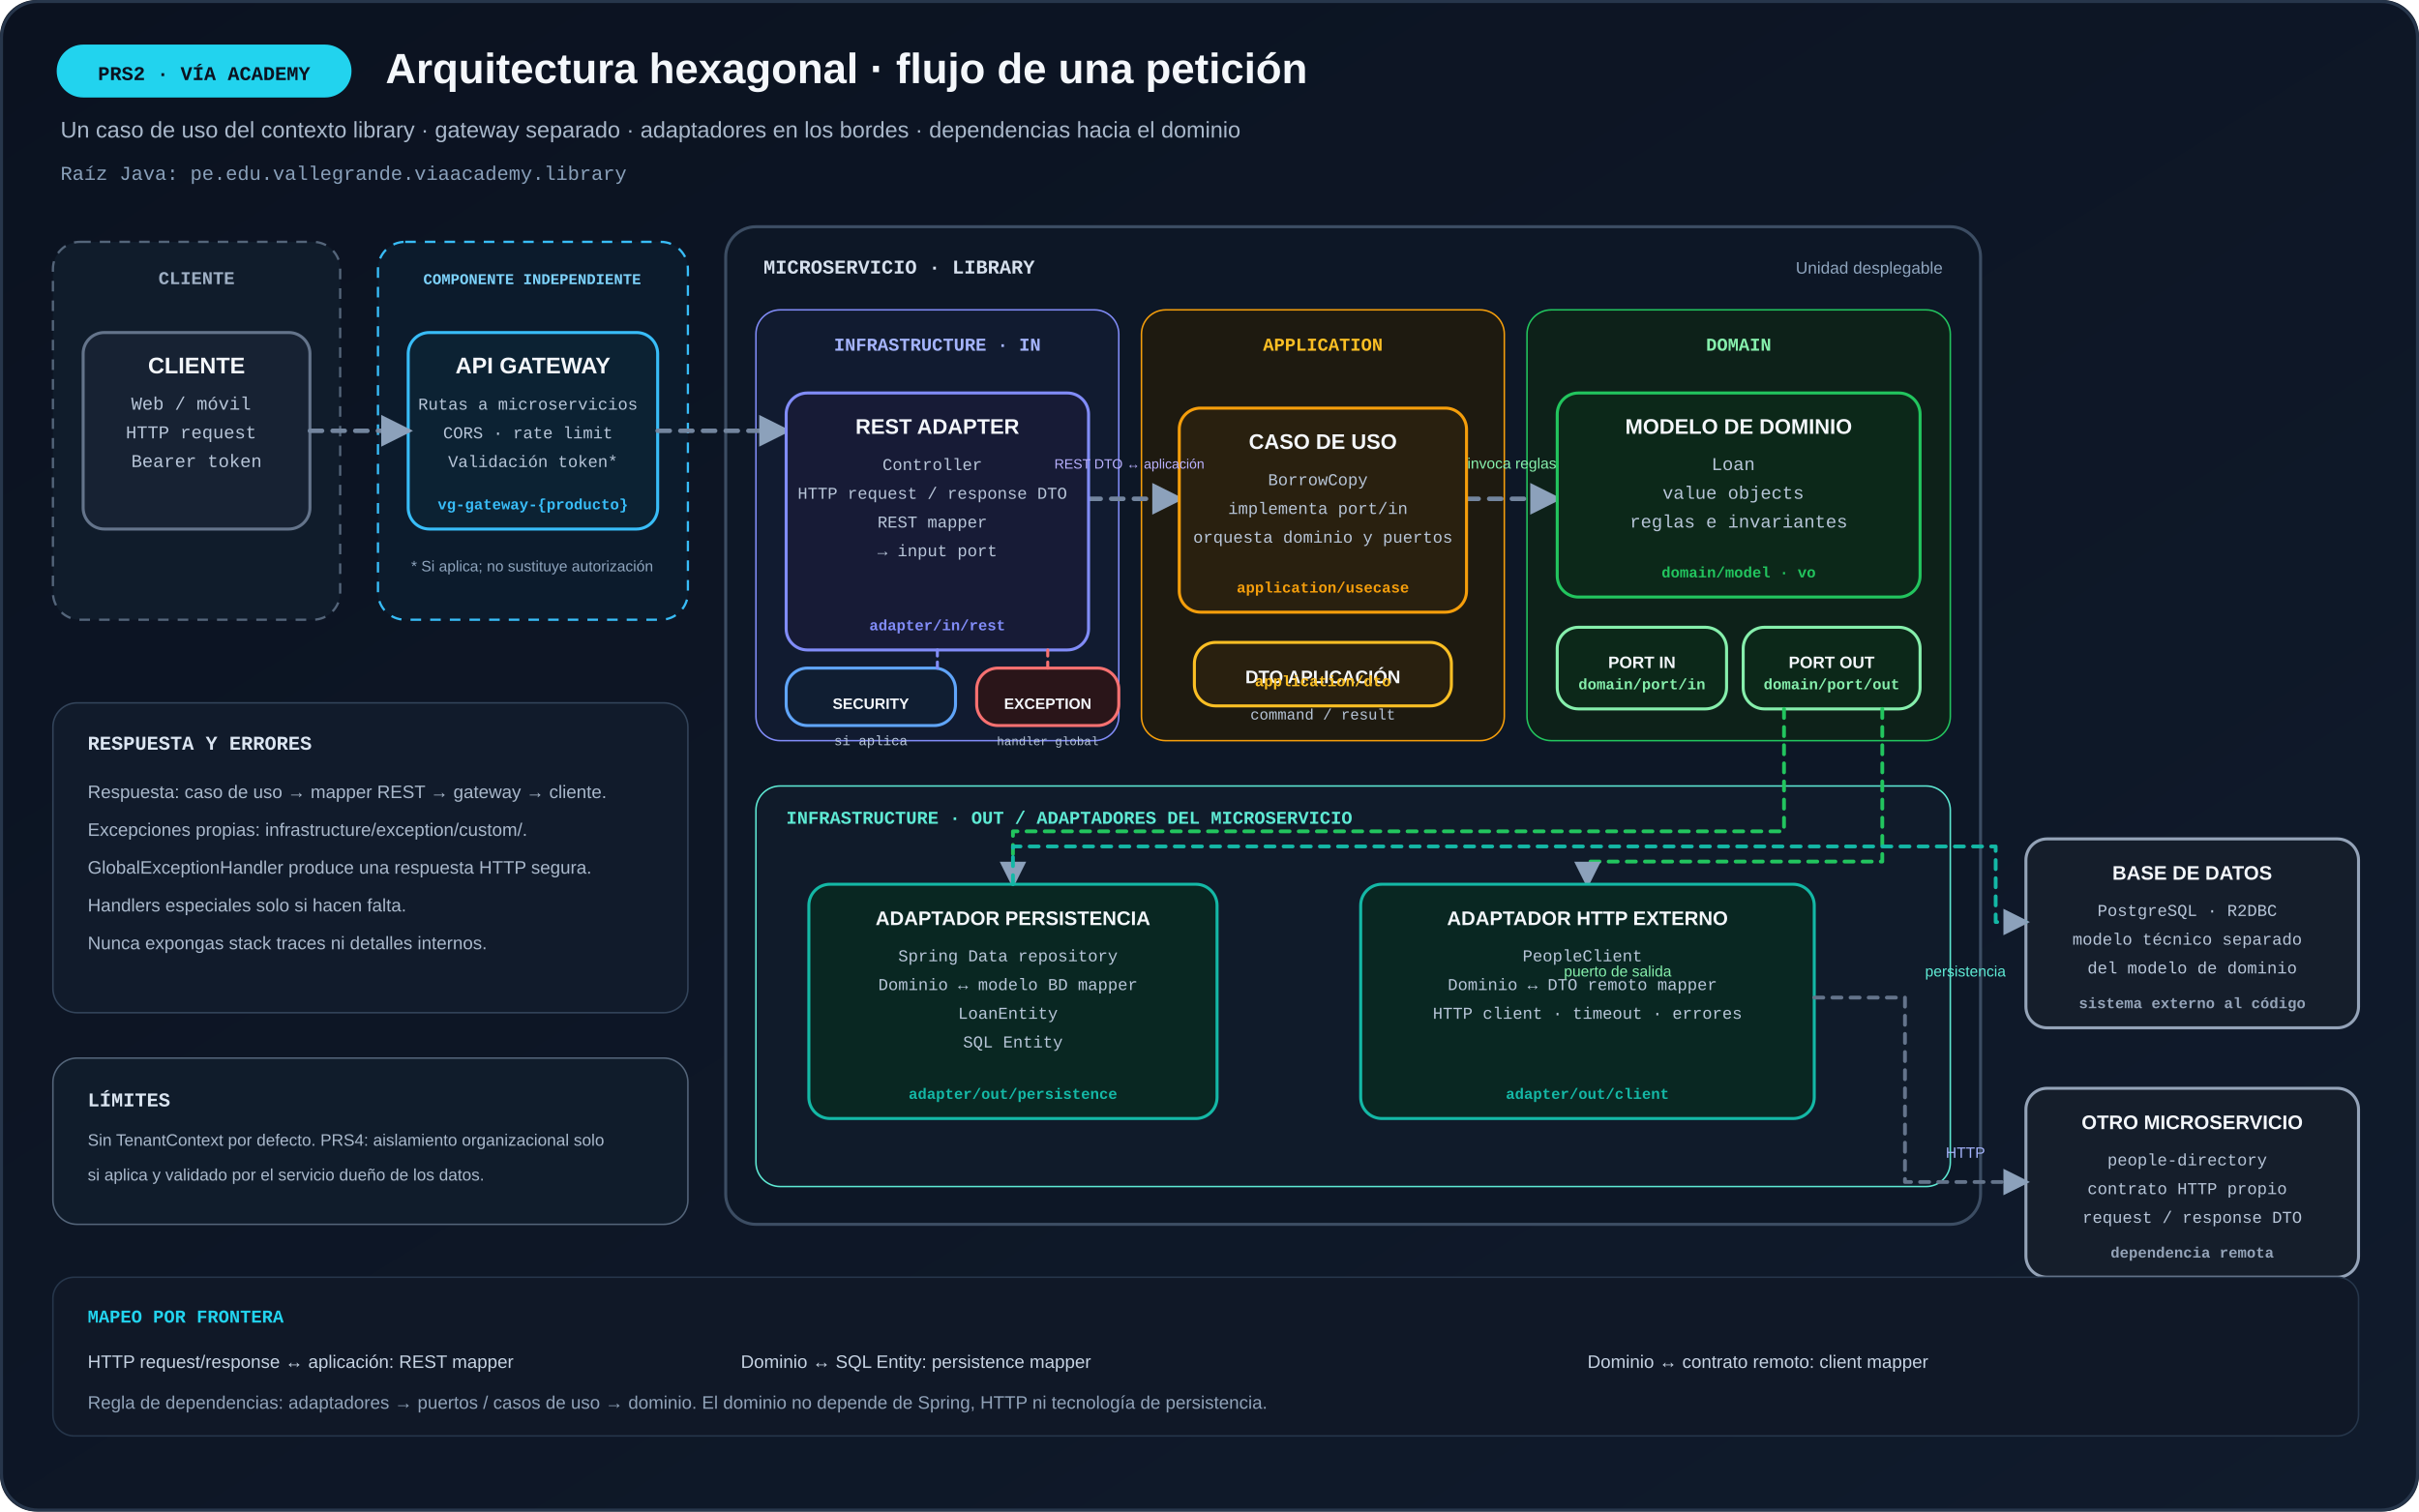
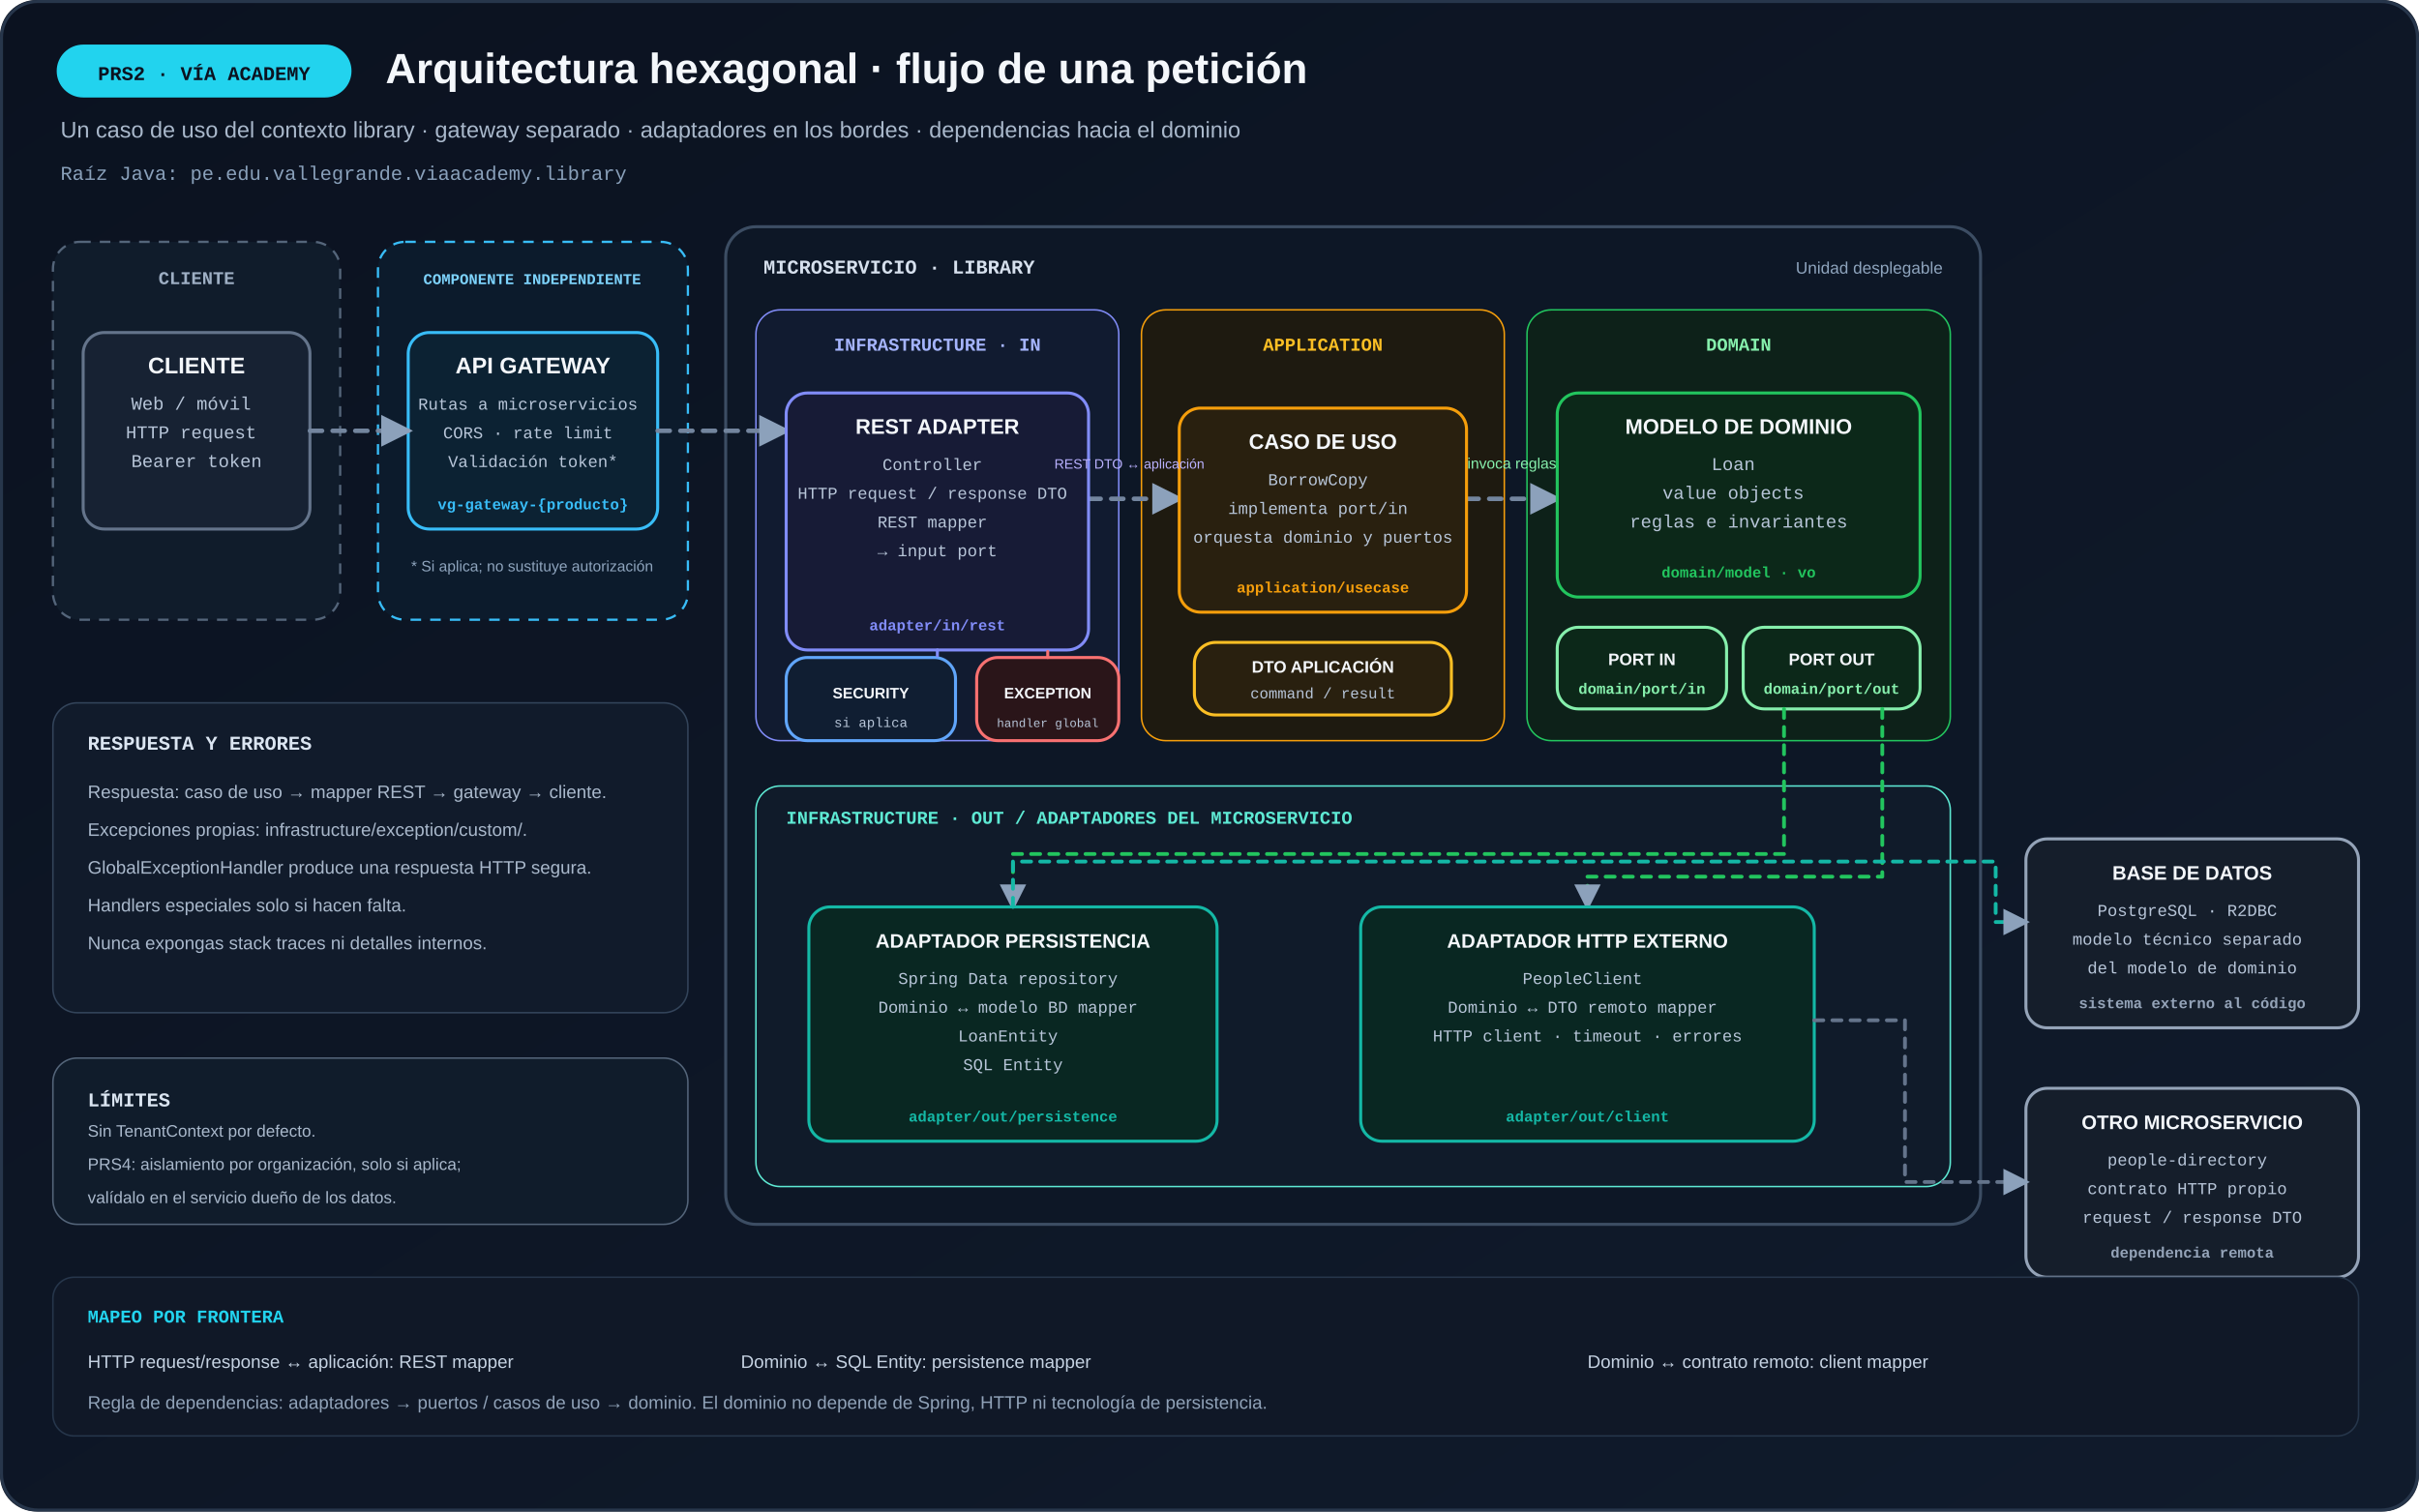
<svg xmlns="http://www.w3.org/2000/svg" viewBox="0 0 1600 1000" width="1600" height="1000" role="img" aria-labelledby="title desc">
  <defs>
    <linearGradient id="background" x1="0" x2="1" y1="0" y2="1">
      <stop stop-color="#0b1220" />
      <stop offset="1" stop-color="#101b2c" />
    </linearGradient>
    <marker id="arrow" viewBox="0 0 10 10" refX="8.5" refY="5" markerWidth="7" markerHeight="7" orient="auto">
      <path d="M0 0L10 5L0 10z" fill="#8ca1bb" />
    </marker>
    <style>.flow{animation:dash 1.6s linear infinite}@keyframes dash{to{stroke-dashoffset:-30}}@media(prefers-reduced-motion:reduce){.flow{animation:none}}</style>
  </defs>
  <rect width="1600" height="1000" rx="24" fill="url(#background)" />
  <rect x="1" y="1" width="1598" height="998" rx="24" fill="none" stroke="#27364b" stroke-width="2" />
  <rect x="38" y="30" width="194" height="34" rx="17" fill="#22d3ee" stroke="#22d3ee" stroke-width="1" />
  <text x="135" y="53" text-anchor="middle" fill="#0b1220" font-family="Consolas, Courier New, monospace" font-size="13" font-weight="750">PRS2 · VÍA ACADEMY</text>
  <text x="255" y="55" text-anchor="start" fill="#f4f7fb" font-family="Segoe UI, Arial, sans-serif" font-size="28" font-weight="700">Arquitectura hexagonal · flujo de una petición</text>
  <text x="40" y="91" text-anchor="start" fill="#a9b8cb" font-family="Segoe UI, Arial, sans-serif" font-size="15" font-weight="400">Un caso de uso del contexto library · gateway separado · adaptadores en los bordes · dependencias hacia el dominio</text>
  <text x="40" y="119" text-anchor="start" fill="#89a0ba" font-family="Consolas, Courier New, monospace" font-size="13" font-weight="500">Raíz Java: pe.edu.vallegrande.viaacademy.library</text>
  <rect x="35" y="160" width="190" height="250" rx="18" fill="#101c2b" stroke="#54657a" stroke-width="1.5" stroke-dasharray="7 6" />
  <text x="130" y="188" text-anchor="middle" fill="#9eafc4" font-family="Consolas, Courier New, monospace" font-size="12" font-weight="700">CLIENTE</text>
  <rect x="55" y="220" width="150" height="130" rx="14" fill="#172233" stroke="#64748b" stroke-width="2" />
  <text x="130.0" y="247" text-anchor="middle" fill="#f4f7fb" font-family="Segoe UI, Arial, sans-serif" font-size="15" font-weight="700">CLIENTE</text>
  <text x="130.0" y="271" text-anchor="middle" fill="#b7c5d8" font-family="Consolas, Courier New, monospace" font-size="12" font-weight="400">
    <tspan x="130.0" dy="0">Web / móvil</tspan>
    <tspan x="130.0" dy="19">HTTP request</tspan>
    <tspan x="130.0" dy="19">Bearer token</tspan>
  </text>
  <rect x="250" y="160" width="205" height="250" rx="18" fill="#0c1b2c" stroke="#38bdf8" stroke-width="1.5" stroke-dasharray="7 6" />
  <text x="352" y="188" text-anchor="middle" fill="#7dd3fc" font-family="Consolas, Courier New, monospace" font-size="10" font-weight="700">COMPONENTE INDEPENDIENTE</text>
  <rect x="270" y="220" width="165" height="130" rx="14" fill="#0c2233" stroke="#38bdf8" stroke-width="2" />
  <text x="352.5" y="247" text-anchor="middle" fill="#f4f7fb" font-family="Segoe UI, Arial, sans-serif" font-size="15" font-weight="700">API GATEWAY</text>
  <text x="352.5" y="271" text-anchor="middle" fill="#b7c5d8" font-family="Consolas, Courier New, monospace" font-size="11" font-weight="400">
    <tspan x="352.5" dy="0">Rutas a microservicios</tspan>
    <tspan x="352.5" dy="19">CORS · rate limit</tspan>
    <tspan x="352.5" dy="19">Validación token*</tspan>
  </text>
  <text x="352.5" y="337" text-anchor="middle" fill="#38bdf8" font-family="Consolas, Courier New, monospace" font-size="10" font-weight="600">vg-gateway-{producto}</text>
  <text x="352" y="378" text-anchor="middle" fill="#8ea4bd" font-family="Segoe UI, Arial, sans-serif" font-size="10" font-weight="400">* Si aplica; no sustituye autorización</text>
  <rect x="480" y="150" width="830" height="660" rx="20" fill="#0d1726" stroke="#3c4d63" stroke-width="2" />
  <text x="505" y="181" text-anchor="start" fill="#d6e0ed" font-family="Consolas, Courier New, monospace" font-size="13" font-weight="700">MICROSERVICIO · LIBRARY</text>
  <text x="1285" y="181" text-anchor="end" fill="#8ea4bd" font-family="Segoe UI, Arial, sans-serif" font-size="11" font-weight="400">Unidad desplegable</text>
  <rect x="500" y="205" width="240" height="285" rx="16" fill="#111b30" stroke="#818cf8" stroke-width="1" />
  <text x="620" y="232" text-anchor="middle" fill="#a5b4fc" font-family="Consolas, Courier New, monospace" font-size="12" font-weight="700">INFRASTRUCTURE · IN</text>
  <rect x="755" y="205" width="240" height="285" rx="16" fill="#1e1a10" stroke="#f59e0b" stroke-width="1" />
  <text x="875" y="232" text-anchor="middle" fill="#fbbf24" font-family="Consolas, Courier New, monospace" font-size="12" font-weight="700">APPLICATION</text>
  <rect x="1010" y="205" width="280" height="285" rx="16" fill="#0d2119" stroke="#22c55e" stroke-width="1" />
  <text x="1150" y="232" text-anchor="middle" fill="#86efac" font-family="Consolas, Courier New, monospace" font-size="12" font-weight="700">DOMAIN</text>
  <path d="M205 285 H270" fill="none" stroke="#73859e" stroke-width="3" stroke-dasharray="8 7" stroke-linecap="round" stroke-linejoin="round" marker-end="url(#arrow)" class="flow" />
  <path d="M435 285 H520" fill="none" stroke="#73859e" stroke-width="3" stroke-dasharray="8 7" stroke-linecap="round" stroke-linejoin="round" marker-end="url(#arrow)" class="flow" />
  <path d="M720 330 H780" fill="none" stroke="#73859e" stroke-width="3" stroke-dasharray="8 7" stroke-linecap="round" stroke-linejoin="round" marker-end="url(#arrow)" class="flow" />
  <path d="M970 330 H1030" fill="none" stroke="#73859e" stroke-width="3" stroke-dasharray="8 7" stroke-linecap="round" stroke-linejoin="round" marker-end="url(#arrow)" class="flow" />
  <rect x="520" y="260" width="200" height="170" rx="14" fill="#171b36" stroke="#818cf8" stroke-width="2" />
  <text x="620.0" y="287" text-anchor="middle" fill="#f4f7fb" font-family="Segoe UI, Arial, sans-serif" font-size="14" font-weight="700">REST ADAPTER</text>
  <text x="620.0" y="311" text-anchor="middle" fill="#b7c5d8" font-family="Consolas, Courier New, monospace" font-size="11" font-weight="400">
    <tspan x="620.0" dy="0">Controller</tspan>
    <tspan x="620.0" dy="19">HTTP request / response DTO</tspan>
    <tspan x="620.0" dy="19">REST mapper</tspan>
    <tspan x="620.0" dy="19">→ input port</tspan>
  </text>
  <text x="620.0" y="417" text-anchor="middle" fill="#818cf8" font-family="Consolas, Courier New, monospace" font-size="10" font-weight="600">adapter/in/rest</text>
  <rect x="780" y="270" width="190" height="135" rx="14" fill="#29200f" stroke="#f59e0b" stroke-width="2" />
  <text x="875.0" y="297" text-anchor="middle" fill="#f4f7fb" font-family="Segoe UI, Arial, sans-serif" font-size="14" font-weight="700">CASO DE USO</text>
  <text x="875.0" y="321" text-anchor="middle" fill="#b7c5d8" font-family="Consolas, Courier New, monospace" font-size="11" font-weight="400">
    <tspan x="875.0" dy="0">BorrowCopy</tspan>
    <tspan x="875.0" dy="19">implementa port/in</tspan>
    <tspan x="875.0" dy="19">orquesta dominio y puertos</tspan>
  </text>
  <text x="875.0" y="392" text-anchor="middle" fill="#f59e0b" font-family="Consolas, Courier New, monospace" font-size="10" font-weight="600">application/usecase</text>
-   <rect x="790" y="425" width="170" height="42" rx="14" fill="#29200f" stroke="#fbbf24" stroke-width="2" />
-   <text x="875.0" y="452" text-anchor="middle" fill="#f4f7fb" font-family="Segoe UI, Arial, sans-serif" font-size="12" font-weight="700">DTO APLICACIÓN</text>
-   <text x="875.0" y="476" text-anchor="middle" fill="#b7c5d8" font-family="Consolas, Courier New, monospace" font-size="10" font-weight="400">
-     <tspan x="875.0" dy="0">command / result</tspan>
-   </text>
-   <text x="875.0" y="454" text-anchor="middle" fill="#fbbf24" font-family="Consolas, Courier New, monospace" font-size="10" font-weight="600">application/dto</text>
+   <rect x="790" y="425" width="170" height="48" rx="14" fill="#29200f" stroke="#fbbf24" stroke-width="2" />
+   <text x="875.0" y="445" text-anchor="middle" fill="#f4f7fb" font-family="Segoe UI, Arial, sans-serif" font-size="11" font-weight="700">DTO APLICACIÓN</text>
+   <text x="875.0" y="462" text-anchor="middle" fill="#b7c5d8" font-family="Consolas, Courier New, monospace" font-size="10" font-weight="400">command / result</text>
  <rect x="1030" y="260" width="240" height="135" rx="14" fill="#0c2819" stroke="#22c55e" stroke-width="2" />
  <text x="1150.0" y="287" text-anchor="middle" fill="#f4f7fb" font-family="Segoe UI, Arial, sans-serif" font-size="14" font-weight="700">MODELO DE DOMINIO</text>
  <text x="1150.0" y="311" text-anchor="middle" fill="#b7c5d8" font-family="Consolas, Courier New, monospace" font-size="12" font-weight="400">
    <tspan x="1150.0" dy="0">Loan</tspan>
    <tspan x="1150.0" dy="19">value objects</tspan>
    <tspan x="1150.0" dy="19">reglas e invariantes</tspan>
  </text>
  <text x="1150.0" y="382" text-anchor="middle" fill="#22c55e" font-family="Consolas, Courier New, monospace" font-size="10" font-weight="600">domain/model · vo</text>
  <rect x="1030" y="415" width="112" height="54" rx="14" fill="#0c2819" stroke="#86efac" stroke-width="2" />
-   <text x="1086.0" y="442" text-anchor="middle" fill="#f4f7fb" font-family="Segoe UI, Arial, sans-serif" font-size="11" font-weight="700">PORT IN</text>
-   <text x="1086.0" y="456" text-anchor="middle" fill="#86efac" font-family="Consolas, Courier New, monospace" font-size="10" font-weight="600">domain/port/in</text>
+   <text x="1086.0" y="440" text-anchor="middle" fill="#f4f7fb" font-family="Segoe UI, Arial, sans-serif" font-size="11" font-weight="700">PORT IN</text>
+   <text x="1086.0" y="459" text-anchor="middle" fill="#86efac" font-family="Consolas, Courier New, monospace" font-size="10" font-weight="600">domain/port/in</text>
  <rect x="1153" y="415" width="117" height="54" rx="14" fill="#0c2819" stroke="#86efac" stroke-width="2" />
-   <text x="1211.5" y="442" text-anchor="middle" fill="#f4f7fb" font-family="Segoe UI, Arial, sans-serif" font-size="11" font-weight="700">PORT OUT</text>
-   <text x="1211.5" y="456" text-anchor="middle" fill="#86efac" font-family="Consolas, Courier New, monospace" font-size="10" font-weight="600">domain/port/out</text>
+   <text x="1211.5" y="440" text-anchor="middle" fill="#f4f7fb" font-family="Segoe UI, Arial, sans-serif" font-size="11" font-weight="700">PORT OUT</text>
+   <text x="1211.5" y="459" text-anchor="middle" fill="#86efac" font-family="Consolas, Courier New, monospace" font-size="10" font-weight="600">domain/port/out</text>
  <text x="747" y="310" text-anchor="middle" fill="#b9b1ff" font-family="Segoe UI, Arial, sans-serif" font-size="9" font-weight="500">REST DTO ↔ aplicación</text>
  <text x="1000" y="310" text-anchor="middle" fill="#86efac" font-family="Segoe UI, Arial, sans-serif" font-size="10" font-weight="500">invoca reglas</text>
-   <rect x="520" y="442" width="112" height="38" rx="14" fill="#101e32" stroke="#60a5fa" stroke-width="2" />
-   <text x="576.0" y="469" text-anchor="middle" fill="#f4f7fb" font-family="Segoe UI, Arial, sans-serif" font-size="10" font-weight="700">SECURITY</text>
-   <text x="576.0" y="493" text-anchor="middle" fill="#b7c5d8" font-family="Consolas, Courier New, monospace" font-size="9" font-weight="400">
+   <rect x="520" y="435" width="112" height="55" rx="14" fill="#101e32" stroke="#60a5fa" stroke-width="2" />
+   <text x="576.0" y="462" text-anchor="middle" fill="#f4f7fb" font-family="Segoe UI, Arial, sans-serif" font-size="10" font-weight="700">SECURITY</text>
+   <text x="576.0" y="481" text-anchor="middle" fill="#b7c5d8" font-family="Consolas, Courier New, monospace" font-size="9" font-weight="400">
    <tspan x="576.0" dy="0">si aplica</tspan>
  </text>
-   <rect x="646" y="442" width="94" height="38" rx="14" fill="#2a1519" stroke="#f87171" stroke-width="2" />
-   <text x="693.0" y="469" text-anchor="middle" fill="#f4f7fb" font-family="Segoe UI, Arial, sans-serif" font-size="10" font-weight="700">EXCEPTION</text>
-   <text x="693.0" y="493" text-anchor="middle" fill="#b7c5d8" font-family="Consolas, Courier New, monospace" font-size="8" font-weight="400">
+   <rect x="646" y="435" width="94" height="55" rx="14" fill="#2a1519" stroke="#f87171" stroke-width="2" />
+   <text x="693.0" y="462" text-anchor="middle" fill="#f4f7fb" font-family="Segoe UI, Arial, sans-serif" font-size="10" font-weight="700">EXCEPTION</text>
+   <text x="693.0" y="481" text-anchor="middle" fill="#b7c5d8" font-family="Consolas, Courier New, monospace" font-size="8" font-weight="400">
    <tspan x="693.0" dy="0">handler global</tspan>
  </text>
  <rect x="500" y="520" width="790" height="265" rx="16" fill="#101b2a" stroke="#5eead4" stroke-width="1" />
  <text x="520" y="545" text-anchor="start" fill="#5eead4" font-family="Consolas, Courier New, monospace" font-size="12" font-weight="700">INFRASTRUCTURE · OUT / ADAPTADORES DEL MICROSERVICIO</text>
-   <path d="M1180 469 V550 H670 V585" fill="none" stroke="#22c55e" stroke-width="2.5" stroke-dasharray="6 6" stroke-linecap="round" stroke-linejoin="round" marker-end="url(#arrow)" class="flow" />
-   <path d="M1245 469 V570 H1050 V585" fill="none" stroke="#22c55e" stroke-width="2.5" stroke-dasharray="6 6" stroke-linecap="round" stroke-linejoin="round" marker-end="url(#arrow)" class="flow" />
-   <rect x="535" y="585" width="270" height="155" rx="14" fill="#092722" stroke="#14b8a6" stroke-width="2" />
-   <text x="670.0" y="612" text-anchor="middle" fill="#f4f7fb" font-family="Segoe UI, Arial, sans-serif" font-size="13" font-weight="700">ADAPTADOR PERSISTENCIA</text>
-   <text x="670.0" y="636" text-anchor="middle" fill="#b7c5d8" font-family="Consolas, Courier New, monospace" font-size="11" font-weight="400">
+   <path d="M1180 469 V565 H670 V600" fill="none" stroke="#22c55e" stroke-width="2.5" stroke-dasharray="6 6" stroke-linecap="round" stroke-linejoin="round" marker-end="url(#arrow)" class="flow" />
+   <path d="M1245 469 V580 H1050 V600" fill="none" stroke="#22c55e" stroke-width="2.5" stroke-dasharray="6 6" stroke-linecap="round" stroke-linejoin="round" marker-end="url(#arrow)" class="flow" />
+   <rect x="535" y="600" width="270" height="155" rx="14" fill="#092722" stroke="#14b8a6" stroke-width="2" />
+   <text x="670.0" y="627" text-anchor="middle" fill="#f4f7fb" font-family="Segoe UI, Arial, sans-serif" font-size="13" font-weight="700">ADAPTADOR PERSISTENCIA</text>
+   <text x="670.0" y="651" text-anchor="middle" fill="#b7c5d8" font-family="Consolas, Courier New, monospace" font-size="11" font-weight="400">
    <tspan x="670.0" dy="0">Spring Data repository</tspan>
    <tspan x="670.0" dy="19">Dominio ↔ modelo BD mapper</tspan>
    <tspan x="670.0" dy="19">LoanEntity</tspan>
    <tspan x="670.0" dy="19">SQL Entity</tspan>
  </text>
-   <text x="670.0" y="727" text-anchor="middle" fill="#14b8a6" font-family="Consolas, Courier New, monospace" font-size="10" font-weight="600">adapter/out/persistence</text>
-   <rect x="900" y="585" width="300" height="155" rx="14" fill="#092722" stroke="#14b8a6" stroke-width="2" />
-   <text x="1050.0" y="612" text-anchor="middle" fill="#f4f7fb" font-family="Segoe UI, Arial, sans-serif" font-size="13" font-weight="700">ADAPTADOR HTTP EXTERNO</text>
-   <text x="1050.0" y="636" text-anchor="middle" fill="#b7c5d8" font-family="Consolas, Courier New, monospace" font-size="11" font-weight="400">
+   <text x="670.0" y="742" text-anchor="middle" fill="#14b8a6" font-family="Consolas, Courier New, monospace" font-size="10" font-weight="600">adapter/out/persistence</text>
+   <rect x="900" y="600" width="300" height="155" rx="14" fill="#092722" stroke="#14b8a6" stroke-width="2" />
+   <text x="1050.0" y="627" text-anchor="middle" fill="#f4f7fb" font-family="Segoe UI, Arial, sans-serif" font-size="13" font-weight="700">ADAPTADOR HTTP EXTERNO</text>
+   <text x="1050.0" y="651" text-anchor="middle" fill="#b7c5d8" font-family="Consolas, Courier New, monospace" font-size="11" font-weight="400">
    <tspan x="1050.0" dy="0">PeopleClient</tspan>
    <tspan x="1050.0" dy="19">Dominio ↔ DTO remoto mapper</tspan>
    <tspan x="1050.0" dy="19">HTTP client · timeout · errores</tspan>
  </text>
-   <text x="1050.0" y="727" text-anchor="middle" fill="#14b8a6" font-family="Consolas, Courier New, monospace" font-size="10" font-weight="600">adapter/out/client</text>
+   <text x="1050.0" y="742" text-anchor="middle" fill="#14b8a6" font-family="Consolas, Courier New, monospace" font-size="10" font-weight="600">adapter/out/client</text>
  <rect x="1340" y="555" width="220" height="125" rx="14" fill="#151e2b" stroke="#94a3b8" stroke-width="2" />
  <text x="1450.0" y="582" text-anchor="middle" fill="#f4f7fb" font-family="Segoe UI, Arial, sans-serif" font-size="13" font-weight="700">BASE DE DATOS</text>
  <text x="1450.0" y="606" text-anchor="middle" fill="#b7c5d8" font-family="Consolas, Courier New, monospace" font-size="11" font-weight="400">
    <tspan x="1450.0" dy="0">PostgreSQL · R2DBC</tspan>
    <tspan x="1450.0" dy="19">modelo técnico separado</tspan>
    <tspan x="1450.0" dy="19">del modelo de dominio</tspan>
  </text>
  <text x="1450.0" y="667" text-anchor="middle" fill="#94a3b8" font-family="Consolas, Courier New, monospace" font-size="10" font-weight="600">sistema externo al código</text>
  <rect x="1340" y="720" width="220" height="125" rx="14" fill="#151e2b" stroke="#94a3b8" stroke-width="2" />
  <text x="1450.0" y="747" text-anchor="middle" fill="#f4f7fb" font-family="Segoe UI, Arial, sans-serif" font-size="13" font-weight="700">OTRO MICROSERVICIO</text>
  <text x="1450.0" y="771" text-anchor="middle" fill="#b7c5d8" font-family="Consolas, Courier New, monospace" font-size="11" font-weight="400">
    <tspan x="1450.0" dy="0">people-directory</tspan>
    <tspan x="1450.0" dy="19">contrato HTTP propio</tspan>
    <tspan x="1450.0" dy="19">request / response DTO</tspan>
  </text>
  <text x="1450.0" y="832" text-anchor="middle" fill="#94a3b8" font-family="Consolas, Courier New, monospace" font-size="10" font-weight="600">dependencia remota</text>
-   <path d="M670 585 V560 H1320 V610 H1340" fill="none" stroke="#14b8a6" stroke-width="2.5" stroke-dasharray="6 6" stroke-linecap="round" stroke-linejoin="round" marker-end="url(#arrow)" class="flow" />
-   <path d="M1200 660 H1260 V782 H1340" fill="none" stroke="#64748b" stroke-width="2.5" stroke-dasharray="6 6" stroke-linecap="round" stroke-linejoin="round" marker-end="url(#arrow)" class="flow" />
-   <text x="1070" y="646" text-anchor="middle" fill="#86efac" font-family="Segoe UI, Arial, sans-serif" font-size="10" font-weight="500">puerto de salida</text>
-   <text x="1300" y="646" text-anchor="middle" fill="#5eead4" font-family="Segoe UI, Arial, sans-serif" font-size="10" font-weight="500">persistencia</text>
-   <text x="1300" y="766" text-anchor="middle" fill="#a5b4fc" font-family="Segoe UI, Arial, sans-serif" font-size="10" font-weight="500">HTTP</text>
-   <path d="M620 430 V442" fill="none" stroke="#818cf8" stroke-width="2" stroke-dasharray="4 4" stroke-linecap="round" stroke-linejoin="round" class="flow" />
-   <path d="M693 442 V430" fill="none" stroke="#f87171" stroke-width="2" stroke-dasharray="4 4" stroke-linecap="round" stroke-linejoin="round" class="flow" />
+   <path d="M670 600 V570 H1320 V610 H1340" fill="none" stroke="#14b8a6" stroke-width="2.5" stroke-dasharray="6 6" stroke-linecap="round" stroke-linejoin="round" marker-end="url(#arrow)" class="flow" />
+   <path d="M1200 675 H1260 V782 H1340" fill="none" stroke="#64748b" stroke-width="2.5" stroke-dasharray="6 6" stroke-linecap="round" stroke-linejoin="round" marker-end="url(#arrow)" class="flow" />
+   <path d="M620 430 V435" fill="none" stroke="#818cf8" stroke-width="2" stroke-dasharray="4 4" stroke-linecap="round" stroke-linejoin="round" class="flow" />
+   <path d="M693 435 V430" fill="none" stroke="#f87171" stroke-width="2" stroke-dasharray="4 4" stroke-linecap="round" stroke-linejoin="round" class="flow" />
  <rect x="35" y="465" width="420" height="205" rx="16" fill="#111b2b" stroke="#33445a" stroke-width="1" />
  <text x="58" y="496" text-anchor="start" fill="#dbe5f1" font-family="Consolas, Courier New, monospace" font-size="13" font-weight="700">RESPUESTA Y ERRORES</text>
  <text x="58" y="528" text-anchor="start" fill="#a9b8cb" font-family="Segoe UI, Arial, sans-serif" font-size="12" font-weight="400">
    <tspan x="58" dy="0">Respuesta: caso de uso → mapper REST → gateway → cliente.</tspan>
    <tspan x="58" dy="25">Excepciones propias: infrastructure/exception/custom/.</tspan>
    <tspan x="58" dy="25">GlobalExceptionHandler produce una respuesta HTTP segura.</tspan>
    <tspan x="58" dy="25">Handlers especiales solo si hacen falta.</tspan>
    <tspan x="58" dy="25">Nunca expongas stack traces ni detalles internos.</tspan>
  </text>
  <rect x="35" y="700" width="420" height="110" rx="16" fill="#101c2b" stroke="#54657a" stroke-width="1" />
  <text x="58" y="732" text-anchor="start" fill="#dbe5f1" font-family="Consolas, Courier New, monospace" font-size="13" font-weight="700">LÍMITES</text>
-   <text x="58" y="758" text-anchor="start" fill="#a9b8cb" font-family="Segoe UI, Arial, sans-serif" font-size="11" font-weight="400">
-     <tspan x="58" dy="0">Sin TenantContext por defecto. PRS4: aislamiento organizacional solo</tspan>
-     <tspan x="58" dy="23">si aplica y validado por el servicio dueño de los datos.</tspan>
+   <text x="58" y="752" text-anchor="start" fill="#a9b8cb" font-family="Segoe UI, Arial, sans-serif" font-size="11" font-weight="400">
+     <tspan x="58" dy="0">Sin TenantContext por defecto.</tspan>
+     <tspan x="58" dy="22">PRS4: aislamiento por organización, solo si aplica;</tspan>
+     <tspan x="58" dy="22">valídalo en el servicio dueño de los datos.</tspan>
  </text>
  <rect x="35" y="845" width="1525" height="105" rx="14" fill="#101827" stroke="#26364b" stroke-width="1" />
  <text x="58" y="875" text-anchor="start" fill="#22d3ee" font-family="Consolas, Courier New, monospace" font-size="12" font-weight="700">MAPEO POR FRONTERA</text>
  <text x="58" y="905" text-anchor="start" fill="#c5d2e2" font-family="Segoe UI, Arial, sans-serif" font-size="12" font-weight="400">HTTP request/response ↔ aplicación: REST mapper</text>
  <text x="490" y="905" text-anchor="start" fill="#c5d2e2" font-family="Segoe UI, Arial, sans-serif" font-size="12" font-weight="400">Dominio ↔ SQL Entity: persistence mapper</text>
  <text x="1050" y="905" text-anchor="start" fill="#c5d2e2" font-family="Segoe UI, Arial, sans-serif" font-size="12" font-weight="400">Dominio ↔ contrato remoto: client mapper</text>
  <text x="58" y="932" text-anchor="start" fill="#90a2b8" font-family="Segoe UI, Arial, sans-serif" font-size="12" font-weight="400">Regla de dependencias: adaptadores → puertos / casos de uso → dominio. El dominio no depende de Spring, HTTP ni tecnología de persistencia.</text>
</svg>
